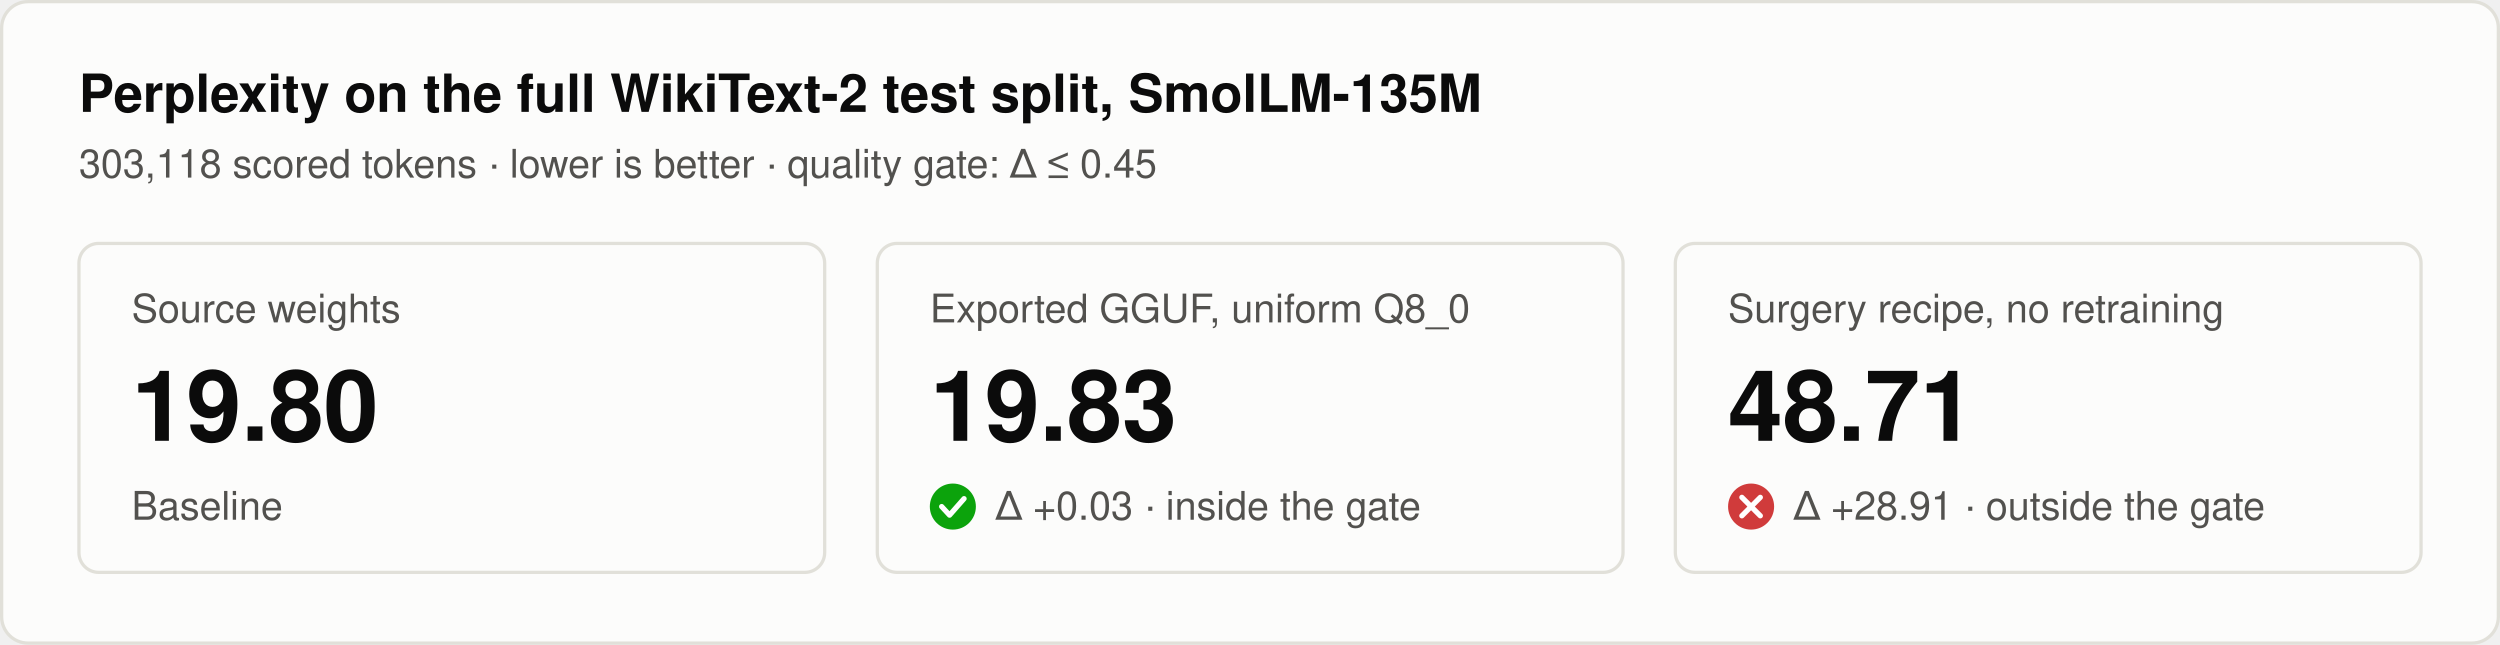
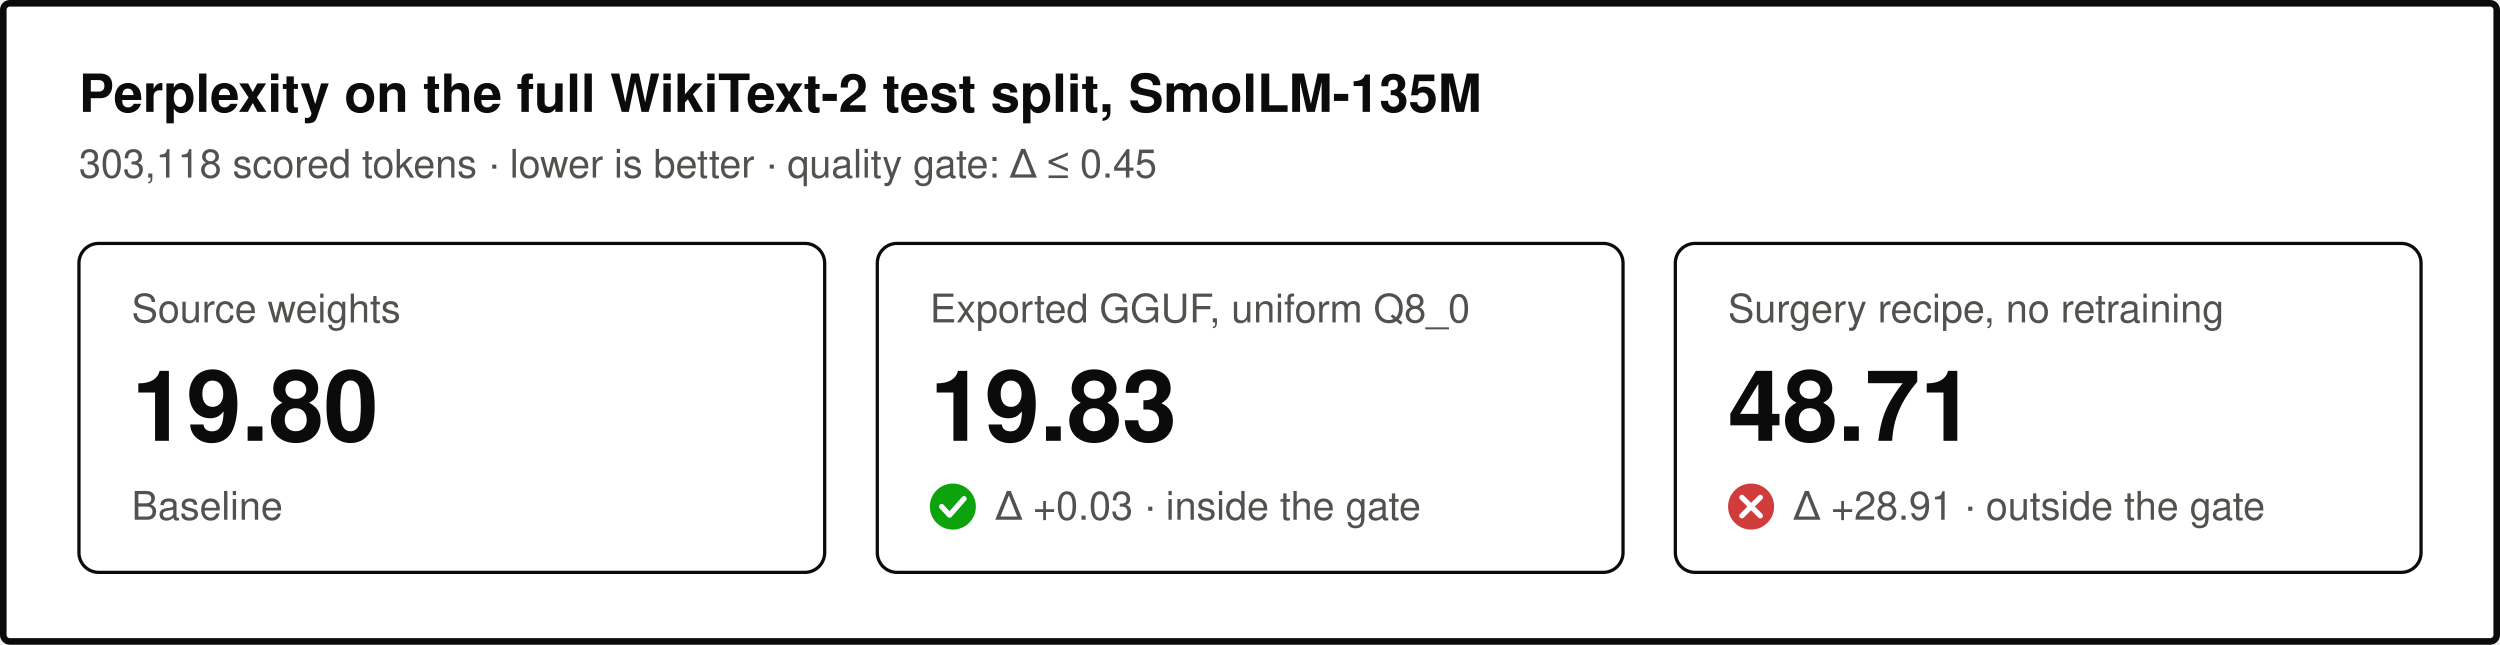
<svg xmlns="http://www.w3.org/2000/svg" viewBox="0 0 760 196" width="760" height="196" role="img" font-family="system-ui, -apple-system, &quot;Segoe UI&quot;, Helvetica, Arial, sans-serif">
-   <rect x="0.5" y="0.5" width="759" height="195" rx="8" fill="#fcfcfb" stroke="#e1e0d9" />
+   <rect x="1" y="1" width="758" height="194" rx="2" stroke-width="2" fill="#ffffff" stroke="#0b0b0b" />
  <text x="24.0" y="34.0" font-size="16" font-weight="600" fill="#0b0b0b" text-anchor="start">Perplexity on the full WikiText-2 test split, SmolLM-135M</text>
  <text x="24.0" y="54.0" font-size="12" font-weight="400" fill="#52514e" text-anchor="start">303,118 scored tokens · lower is better · quality gate: Δ ≤ 0.45</text>
-   <rect x="24.0" y="74" width="226.7" height="100" rx="6" fill="none" stroke="#e1e0d9" />
+   <rect x="24.0" y="74" width="226.7" height="100" rx="6" fill="none" stroke="#0b0b0b" />
  <text x="40.0" y="98.0" font-size="12" font-weight="400" fill="#52514e" text-anchor="start">Source weights</text>
  <text x="40.0" y="134.0" font-size="30" font-weight="600" fill="#0b0b0b" text-anchor="start">19.80</text>
  <text x="40.0" y="158.0" font-size="12" font-weight="400" fill="#52514e" text-anchor="start">Baseline</text>
-   <rect x="266.7" y="74" width="226.7" height="100" rx="6" fill="none" stroke="#e1e0d9" />
+   <rect x="266.7" y="74" width="226.7" height="100" rx="6" fill="none" stroke="#0b0b0b" />
  <text x="282.7" y="98.0" font-size="12" font-weight="400" fill="#52514e" text-anchor="start">Exported GGUF, uniform Q8_0</text>
  <text x="282.7" y="134.0" font-size="30" font-weight="600" fill="#0b0b0b" text-anchor="start">19.83</text>
  <circle cx="289.667" cy="154" r="7" fill="#0ca30c" />
  <path d="M286.267,154 l2.4,2.6 l4.4,-5" fill="none" stroke="#ffffff" stroke-width="1.6" stroke-linecap="round" stroke-linejoin="round" />
  <text x="302.7" y="158.0" font-size="12" font-weight="400" fill="#52514e" text-anchor="start">Δ +0.03 · inside the gate</text>
-   <rect x="509.3" y="74" width="226.7" height="100" rx="6" fill="none" stroke="#e1e0d9" />
+   <rect x="509.3" y="74" width="226.7" height="100" rx="6" fill="none" stroke="#0b0b0b" />
  <text x="525.3" y="98.0" font-size="12" font-weight="400" fill="#52514e" text-anchor="start">Surgery recipe, no retraining</text>
  <text x="525.3" y="134.0" font-size="30" font-weight="600" fill="#0b0b0b" text-anchor="start">48.71</text>
  <circle cx="532.333" cy="154" r="7" fill="#d03b3b" />
  <path d="M529.533,151.2 l5.6,5.6 M535.133,151.2 l-5.6,5.6" fill="none" stroke="#ffffff" stroke-width="1.6" stroke-linecap="round" stroke-linejoin="round" />
  <text x="545.3" y="158.0" font-size="12" font-weight="400" fill="#52514e" text-anchor="start">Δ +28.91 · outside the gate</text>
</svg>
